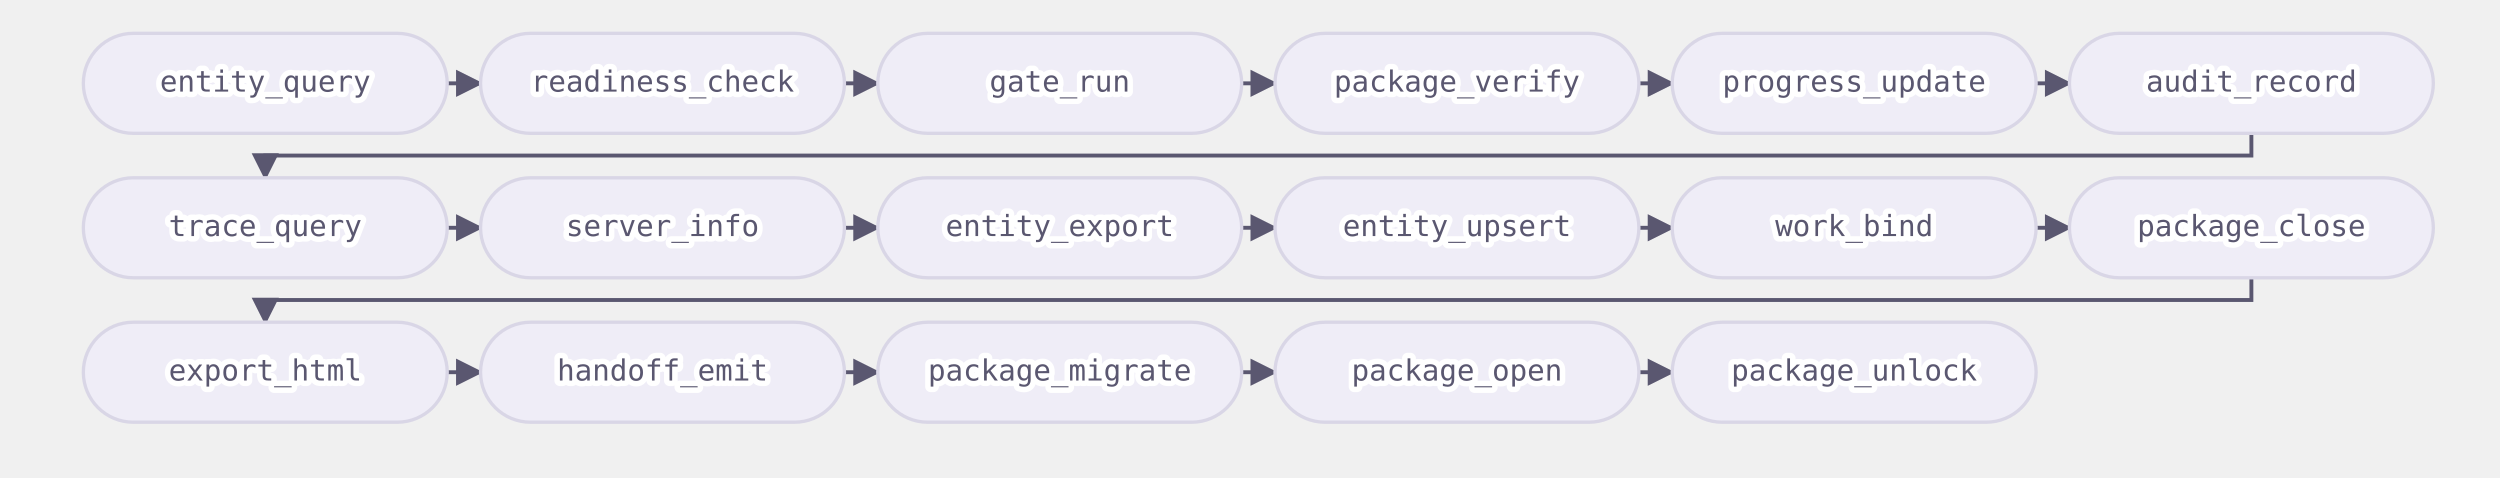
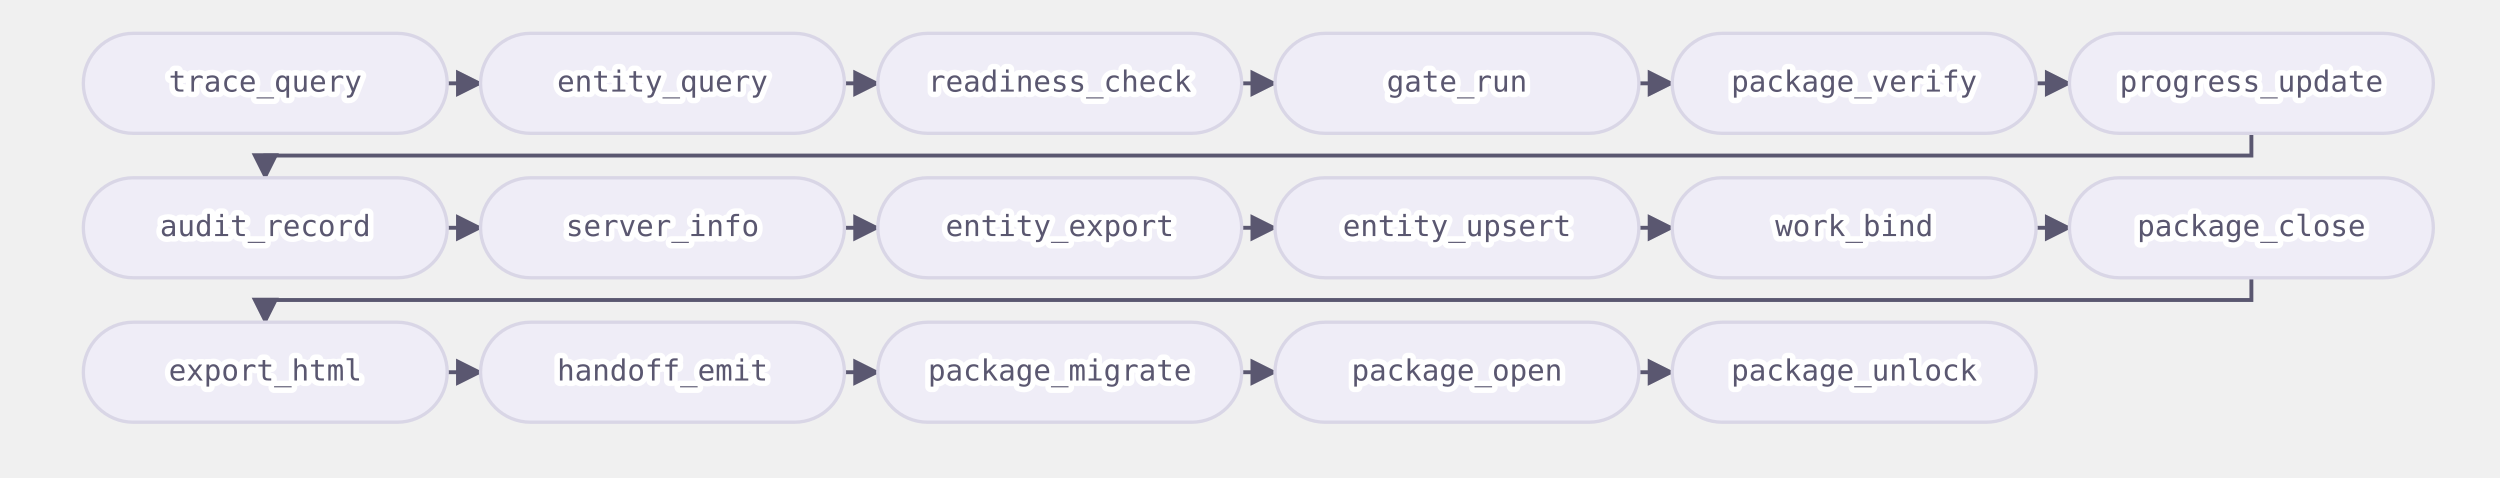
<svg xmlns="http://www.w3.org/2000/svg" class="dia" lang="en" viewBox="0 0 900 172" width="900" height="172" role="img" aria-label="The tools the skill's text names, in the order of first mention, and STOP where the text marks a ceremony stop in bold.">
  <style>svg{font-family:Georgia, "Times New Roman", serif;color:#1b1a24;direction:ltr}text{fill:currentColor}.box{fill:#efedf7;stroke:#d9d6e6;stroke-width:1.2}.box.acc{fill:#ebe7fb;stroke:#5b3fd6}.box.good{fill:#e0efe6;stroke:#1f8a4c}.box.bad{fill:#f8e7e7;stroke:#c23b36}.box.warn{fill:#f3ebdd;stroke:#a8700f}.box.frame{fill:none;stroke:#d9d6e6;stroke-dasharray:5 4}.frame .lbl{fill:#5a5770}.edge{fill:none;stroke:#5a5770;stroke-width:1.4}.edge.acc{stroke:#5b3fd6;stroke-width:1.8}.edge.loop{stroke-dasharray:4 3}.lbl{font-size:12px}.lbl.small{font-size:10.5px;fill:#5a5770;paint-order:stroke fill;stroke:#ffffff;stroke-width:4px;stroke-linejoin:round}.lbl.strong{font-weight:600;font-size:13px}.num{font-family:Consolas, Menlo, monospace;font-size:11px;direction:ltr;unicode-bidi:isolate}.arrow{fill:#5a5770}.arrow.acc{fill:#5b3fd6}</style>
  <defs>
    <marker id="ar-skill-package-writes-en" viewBox="0 0 10 10" refX="9" refY="5" markerWidth="7" markerHeight="7" orient="auto-start-reverse">
      <path d="M0 0L10 5L0 10z" class="arrow" />
    </marker>
    <marker id="ara-skill-package-writes-en" viewBox="0 0 10 10" refX="9" refY="5" markerWidth="7" markerHeight="7" orient="auto-start-reverse">
      <path d="M0 0L10 5L0 10z" class="arrow acc" />
    </marker>
  </defs>
  <path class="edge  draw" marker-end="url(#ar-skill-package-writes-en)" d="M161.0 30.0 L173.0 30.0" />
  <path class="edge  draw" marker-end="url(#ar-skill-package-writes-en)" d="M304.0 30.0 L316.0 30.0" />
  <path class="edge  draw" marker-end="url(#ar-skill-package-writes-en)" d="M447.0 30.0 L459.0 30.0" />
  <path class="edge  draw" marker-end="url(#ar-skill-package-writes-en)" d="M590.0 30.0 L602.0 30.0" />
  <path class="edge  draw" marker-end="url(#ar-skill-package-writes-en)" d="M733.0 30.0 L745.0 30.0" />
  <path class="edge  draw" marker-end="url(#ar-skill-package-writes-en)" d="M810.5 48.0 L810.5 56.0 L95.5 56.0 L95.5 64.0" />
  <path class="edge  draw" marker-end="url(#ar-skill-package-writes-en)" d="M161.0 82.0 L173.0 82.0" />
  <path class="edge  draw" marker-end="url(#ar-skill-package-writes-en)" d="M304.0 82.0 L316.0 82.0" />
  <path class="edge  draw" marker-end="url(#ar-skill-package-writes-en)" d="M447.0 82.0 L459.0 82.0" />
  <path class="edge  draw" marker-end="url(#ar-skill-package-writes-en)" d="M590.0 82.0 L602.0 82.0" />
  <path class="edge  draw" marker-end="url(#ar-skill-package-writes-en)" d="M733.0 82.0 L745.0 82.0" />
  <path class="edge  draw" marker-end="url(#ar-skill-package-writes-en)" d="M810.5 100.0 L810.5 108.0 L95.5 108.0 L95.5 116.0" />
  <path class="edge  draw" marker-end="url(#ar-skill-package-writes-en)" d="M161.0 134.0 L173.0 134.0" />
  <path class="edge  draw" marker-end="url(#ar-skill-package-writes-en)" d="M304.0 134.0 L316.0 134.0" />
  <path class="edge  draw" marker-end="url(#ar-skill-package-writes-en)" d="M447.0 134.0 L459.0 134.0" />
  <path class="edge  draw" marker-end="url(#ar-skill-package-writes-en)" d="M590.0 134.0 L602.0 134.0" />
  <g data-key="t0">
    <rect class="box pill" x="30.0" y="12" width="131" height="36" rx="18.0" />
-     <text class="lbl num small" x="95.5" y="30.0" text-anchor="middle" dominant-baseline="middle" style="direction:ltr;unicode-bidi:isolate">entity_query</text>
+     <text class="lbl num small" x="95.5" y="30.0" text-anchor="middle" dominant-baseline="middle" style="direction:ltr;unicode-bidi:isolate">trace_query</text>
  </g>
  <g data-key="t1">
    <rect class="box pill" x="173.0" y="12" width="131" height="36" rx="18.0" />
-     <text class="lbl num small" x="238.5" y="30.0" text-anchor="middle" dominant-baseline="middle" style="direction:ltr;unicode-bidi:isolate">readiness_check</text>
+     <text class="lbl num small" x="238.5" y="30.0" text-anchor="middle" dominant-baseline="middle" style="direction:ltr;unicode-bidi:isolate">entity_query</text>
  </g>
  <g data-key="t2">
    <rect class="box pill" x="316.0" y="12" width="131" height="36" rx="18.0" />
-     <text class="lbl num small" x="381.5" y="30.0" text-anchor="middle" dominant-baseline="middle" style="direction:ltr;unicode-bidi:isolate">gate_run</text>
+     <text class="lbl num small" x="381.5" y="30.0" text-anchor="middle" dominant-baseline="middle" style="direction:ltr;unicode-bidi:isolate">readiness_check</text>
  </g>
  <g data-key="t3">
    <rect class="box pill" x="459.0" y="12" width="131" height="36" rx="18.0" />
-     <text class="lbl num small" x="524.5" y="30.0" text-anchor="middle" dominant-baseline="middle" style="direction:ltr;unicode-bidi:isolate">package_verify</text>
+     <text class="lbl num small" x="524.5" y="30.0" text-anchor="middle" dominant-baseline="middle" style="direction:ltr;unicode-bidi:isolate">gate_run</text>
  </g>
  <g data-key="t4">
    <rect class="box pill" x="602.0" y="12" width="131" height="36" rx="18.0" />
-     <text class="lbl num small" x="667.5" y="30.0" text-anchor="middle" dominant-baseline="middle" style="direction:ltr;unicode-bidi:isolate">progress_update</text>
+     <text class="lbl num small" x="667.5" y="30.0" text-anchor="middle" dominant-baseline="middle" style="direction:ltr;unicode-bidi:isolate">package_verify</text>
  </g>
  <g data-key="t5">
    <rect class="box pill" x="745.0" y="12" width="131" height="36" rx="18.0" />
-     <text class="lbl num small" x="810.5" y="30.0" text-anchor="middle" dominant-baseline="middle" style="direction:ltr;unicode-bidi:isolate">audit_record</text>
+     <text class="lbl num small" x="810.5" y="30.0" text-anchor="middle" dominant-baseline="middle" style="direction:ltr;unicode-bidi:isolate">progress_update</text>
  </g>
  <g data-key="t6">
    <rect class="box pill" x="30.0" y="64" width="131" height="36" rx="18.0" />
-     <text class="lbl num small" x="95.5" y="82.0" text-anchor="middle" dominant-baseline="middle" style="direction:ltr;unicode-bidi:isolate">trace_query</text>
+     <text class="lbl num small" x="95.5" y="82.0" text-anchor="middle" dominant-baseline="middle" style="direction:ltr;unicode-bidi:isolate">audit_record</text>
  </g>
  <g data-key="t7">
    <rect class="box pill" x="173.0" y="64" width="131" height="36" rx="18.0" />
    <text class="lbl num small" x="238.5" y="82.0" text-anchor="middle" dominant-baseline="middle" style="direction:ltr;unicode-bidi:isolate">server_info</text>
  </g>
  <g data-key="t8">
    <rect class="box pill" x="316.0" y="64" width="131" height="36" rx="18.0" />
    <text class="lbl num small" x="381.5" y="82.0" text-anchor="middle" dominant-baseline="middle" style="direction:ltr;unicode-bidi:isolate">entity_export</text>
  </g>
  <g data-key="t9">
    <rect class="box pill" x="459.0" y="64" width="131" height="36" rx="18.0" />
    <text class="lbl num small" x="524.5" y="82.0" text-anchor="middle" dominant-baseline="middle" style="direction:ltr;unicode-bidi:isolate">entity_upsert</text>
  </g>
  <g data-key="t10">
    <rect class="box pill" x="602.0" y="64" width="131" height="36" rx="18.0" />
    <text class="lbl num small" x="667.5" y="82.0" text-anchor="middle" dominant-baseline="middle" style="direction:ltr;unicode-bidi:isolate">work_bind</text>
  </g>
  <g data-key="t11">
    <rect class="box pill" x="745.0" y="64" width="131" height="36" rx="18.0" />
    <text class="lbl num small" x="810.5" y="82.0" text-anchor="middle" dominant-baseline="middle" style="direction:ltr;unicode-bidi:isolate">package_close</text>
  </g>
  <g data-key="t12">
    <rect class="box pill" x="30.0" y="116" width="131" height="36" rx="18.0" />
    <text class="lbl num small" x="95.5" y="134.0" text-anchor="middle" dominant-baseline="middle" style="direction:ltr;unicode-bidi:isolate">export_html</text>
  </g>
  <g data-key="t13">
    <rect class="box pill" x="173.0" y="116" width="131" height="36" rx="18.0" />
    <text class="lbl num small" x="238.5" y="134.0" text-anchor="middle" dominant-baseline="middle" style="direction:ltr;unicode-bidi:isolate">handoff_emit</text>
  </g>
  <g data-key="t14">
    <rect class="box pill" x="316.0" y="116" width="131" height="36" rx="18.0" />
    <text class="lbl num small" x="381.5" y="134.0" text-anchor="middle" dominant-baseline="middle" style="direction:ltr;unicode-bidi:isolate">package_migrate</text>
  </g>
  <g data-key="t15">
    <rect class="box pill" x="459.0" y="116" width="131" height="36" rx="18.0" />
    <text class="lbl num small" x="524.5" y="134.0" text-anchor="middle" dominant-baseline="middle" style="direction:ltr;unicode-bidi:isolate">package_open</text>
  </g>
  <g data-key="t16">
    <rect class="box pill" x="602.0" y="116" width="131" height="36" rx="18.0" />
    <text class="lbl num small" x="667.5" y="134.0" text-anchor="middle" dominant-baseline="middle" style="direction:ltr;unicode-bidi:isolate">package_unlock</text>
  </g>
</svg>
